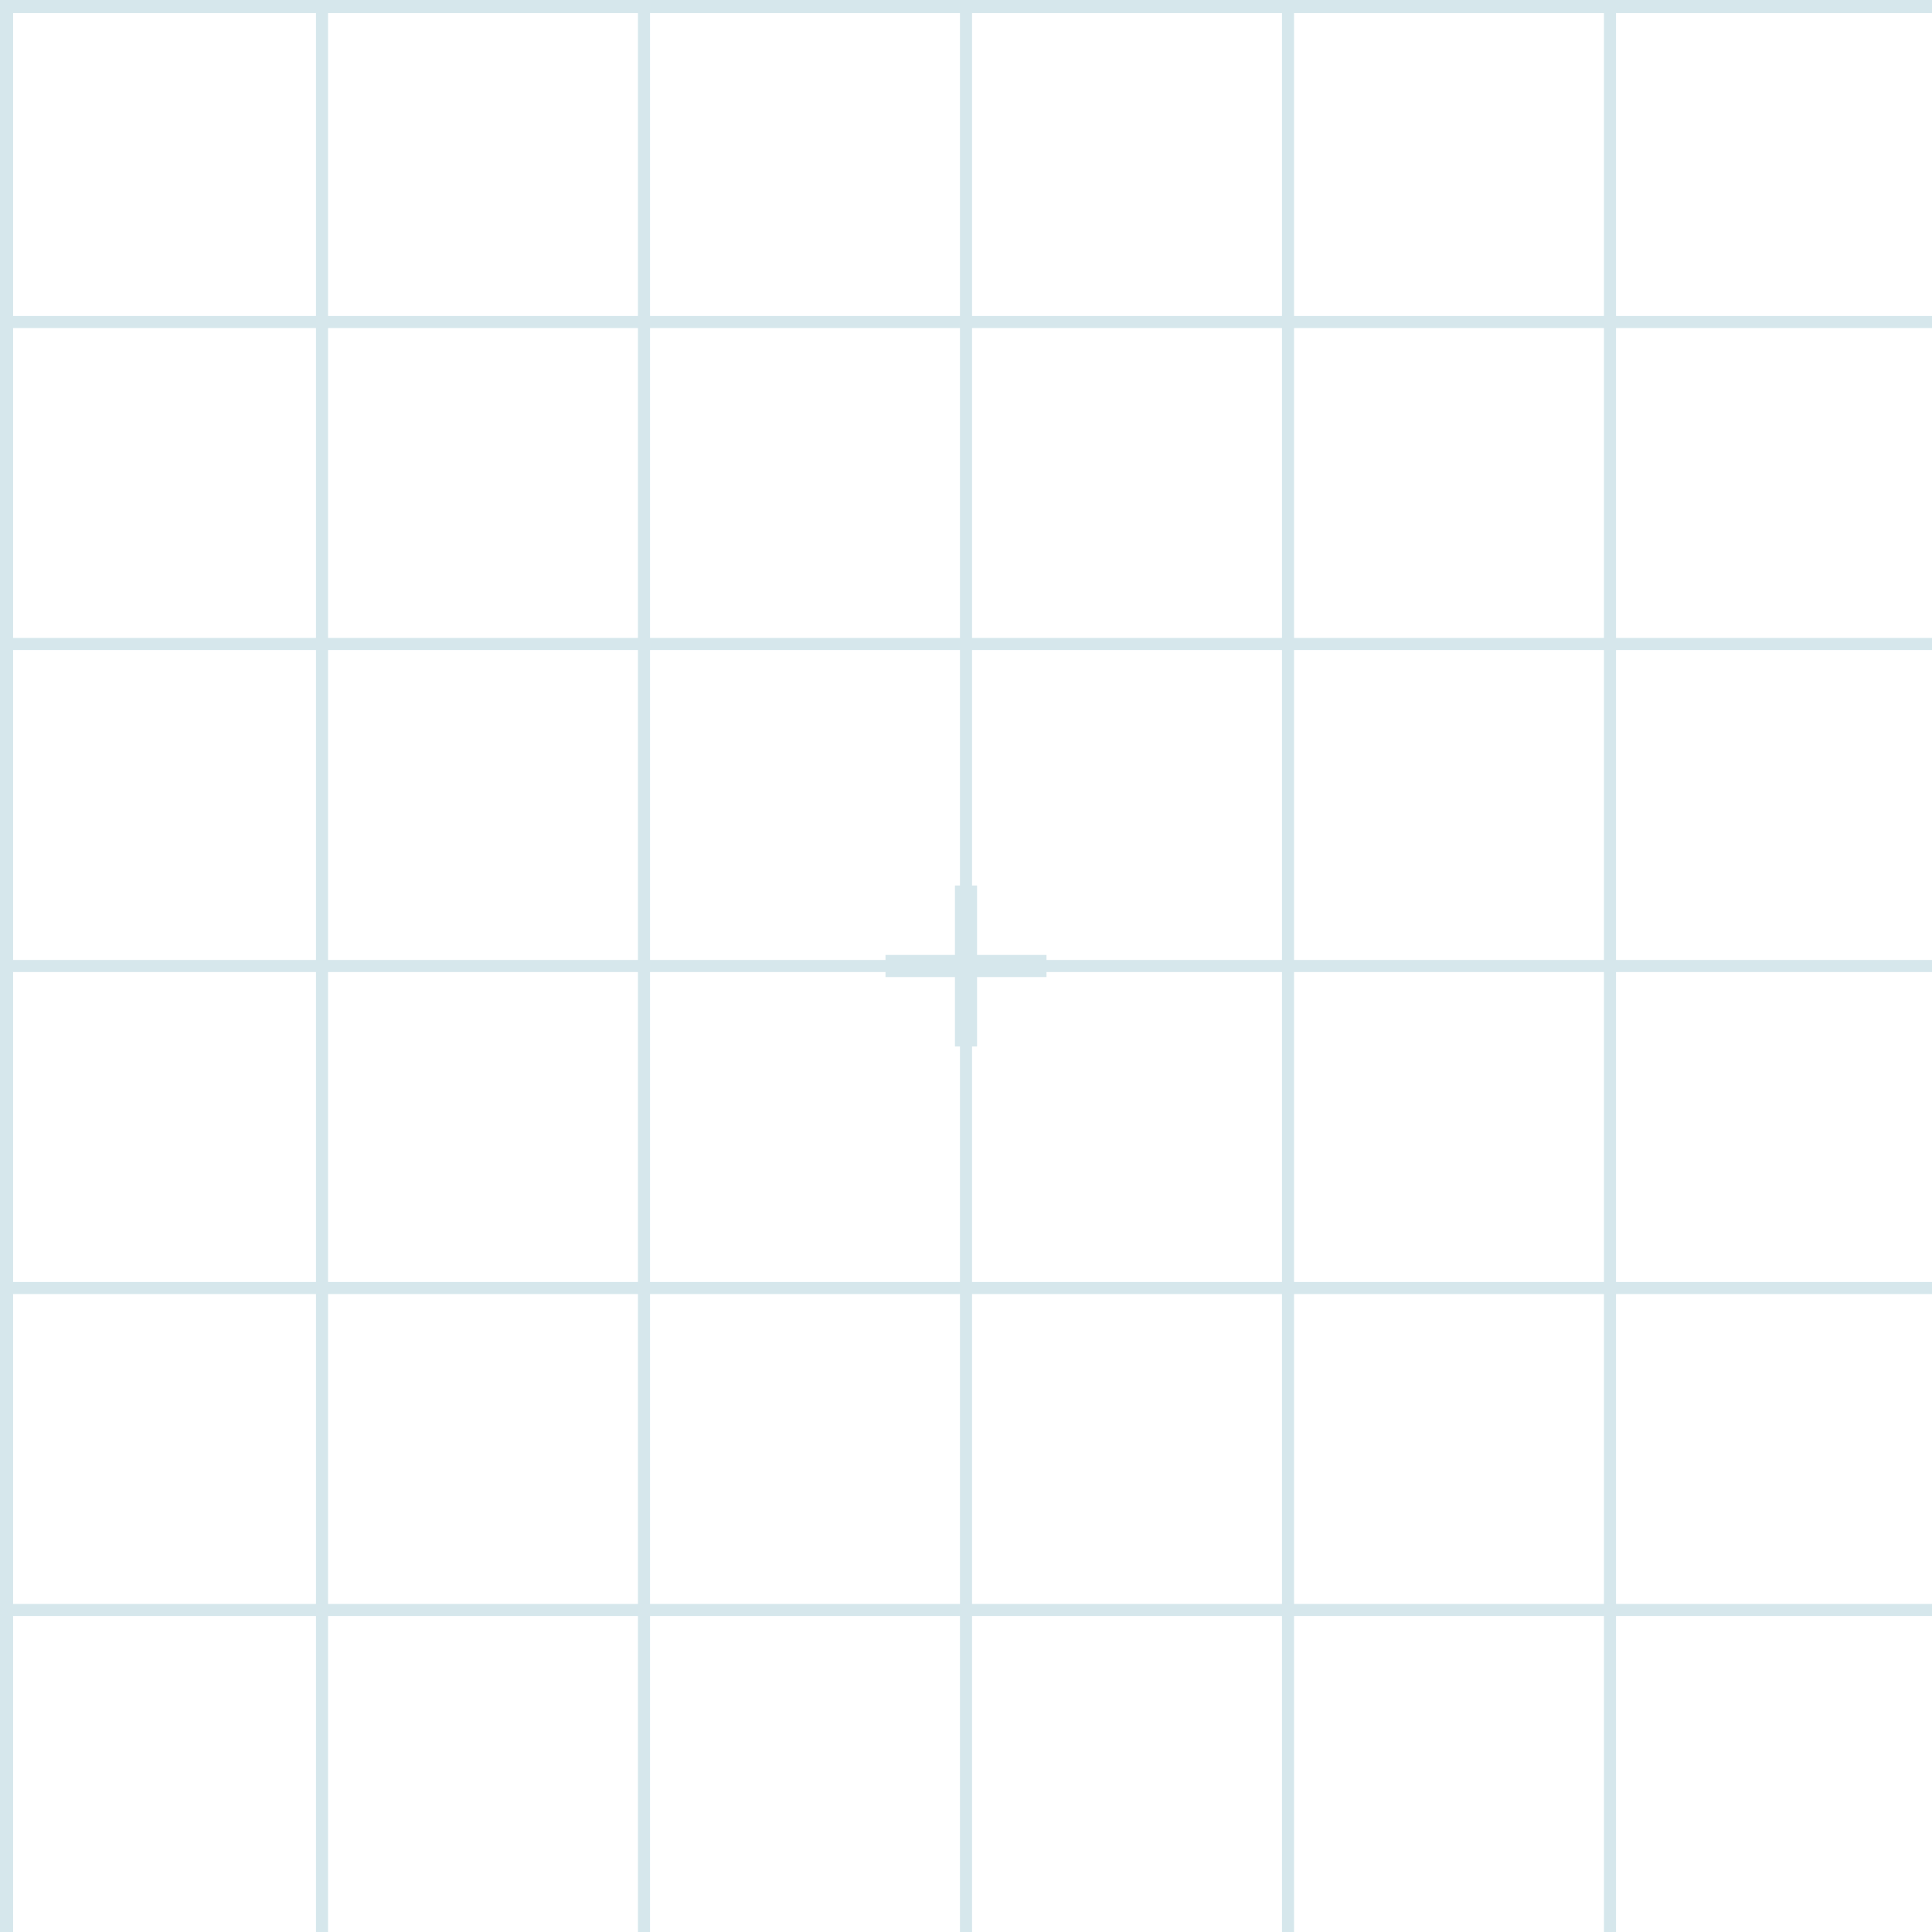
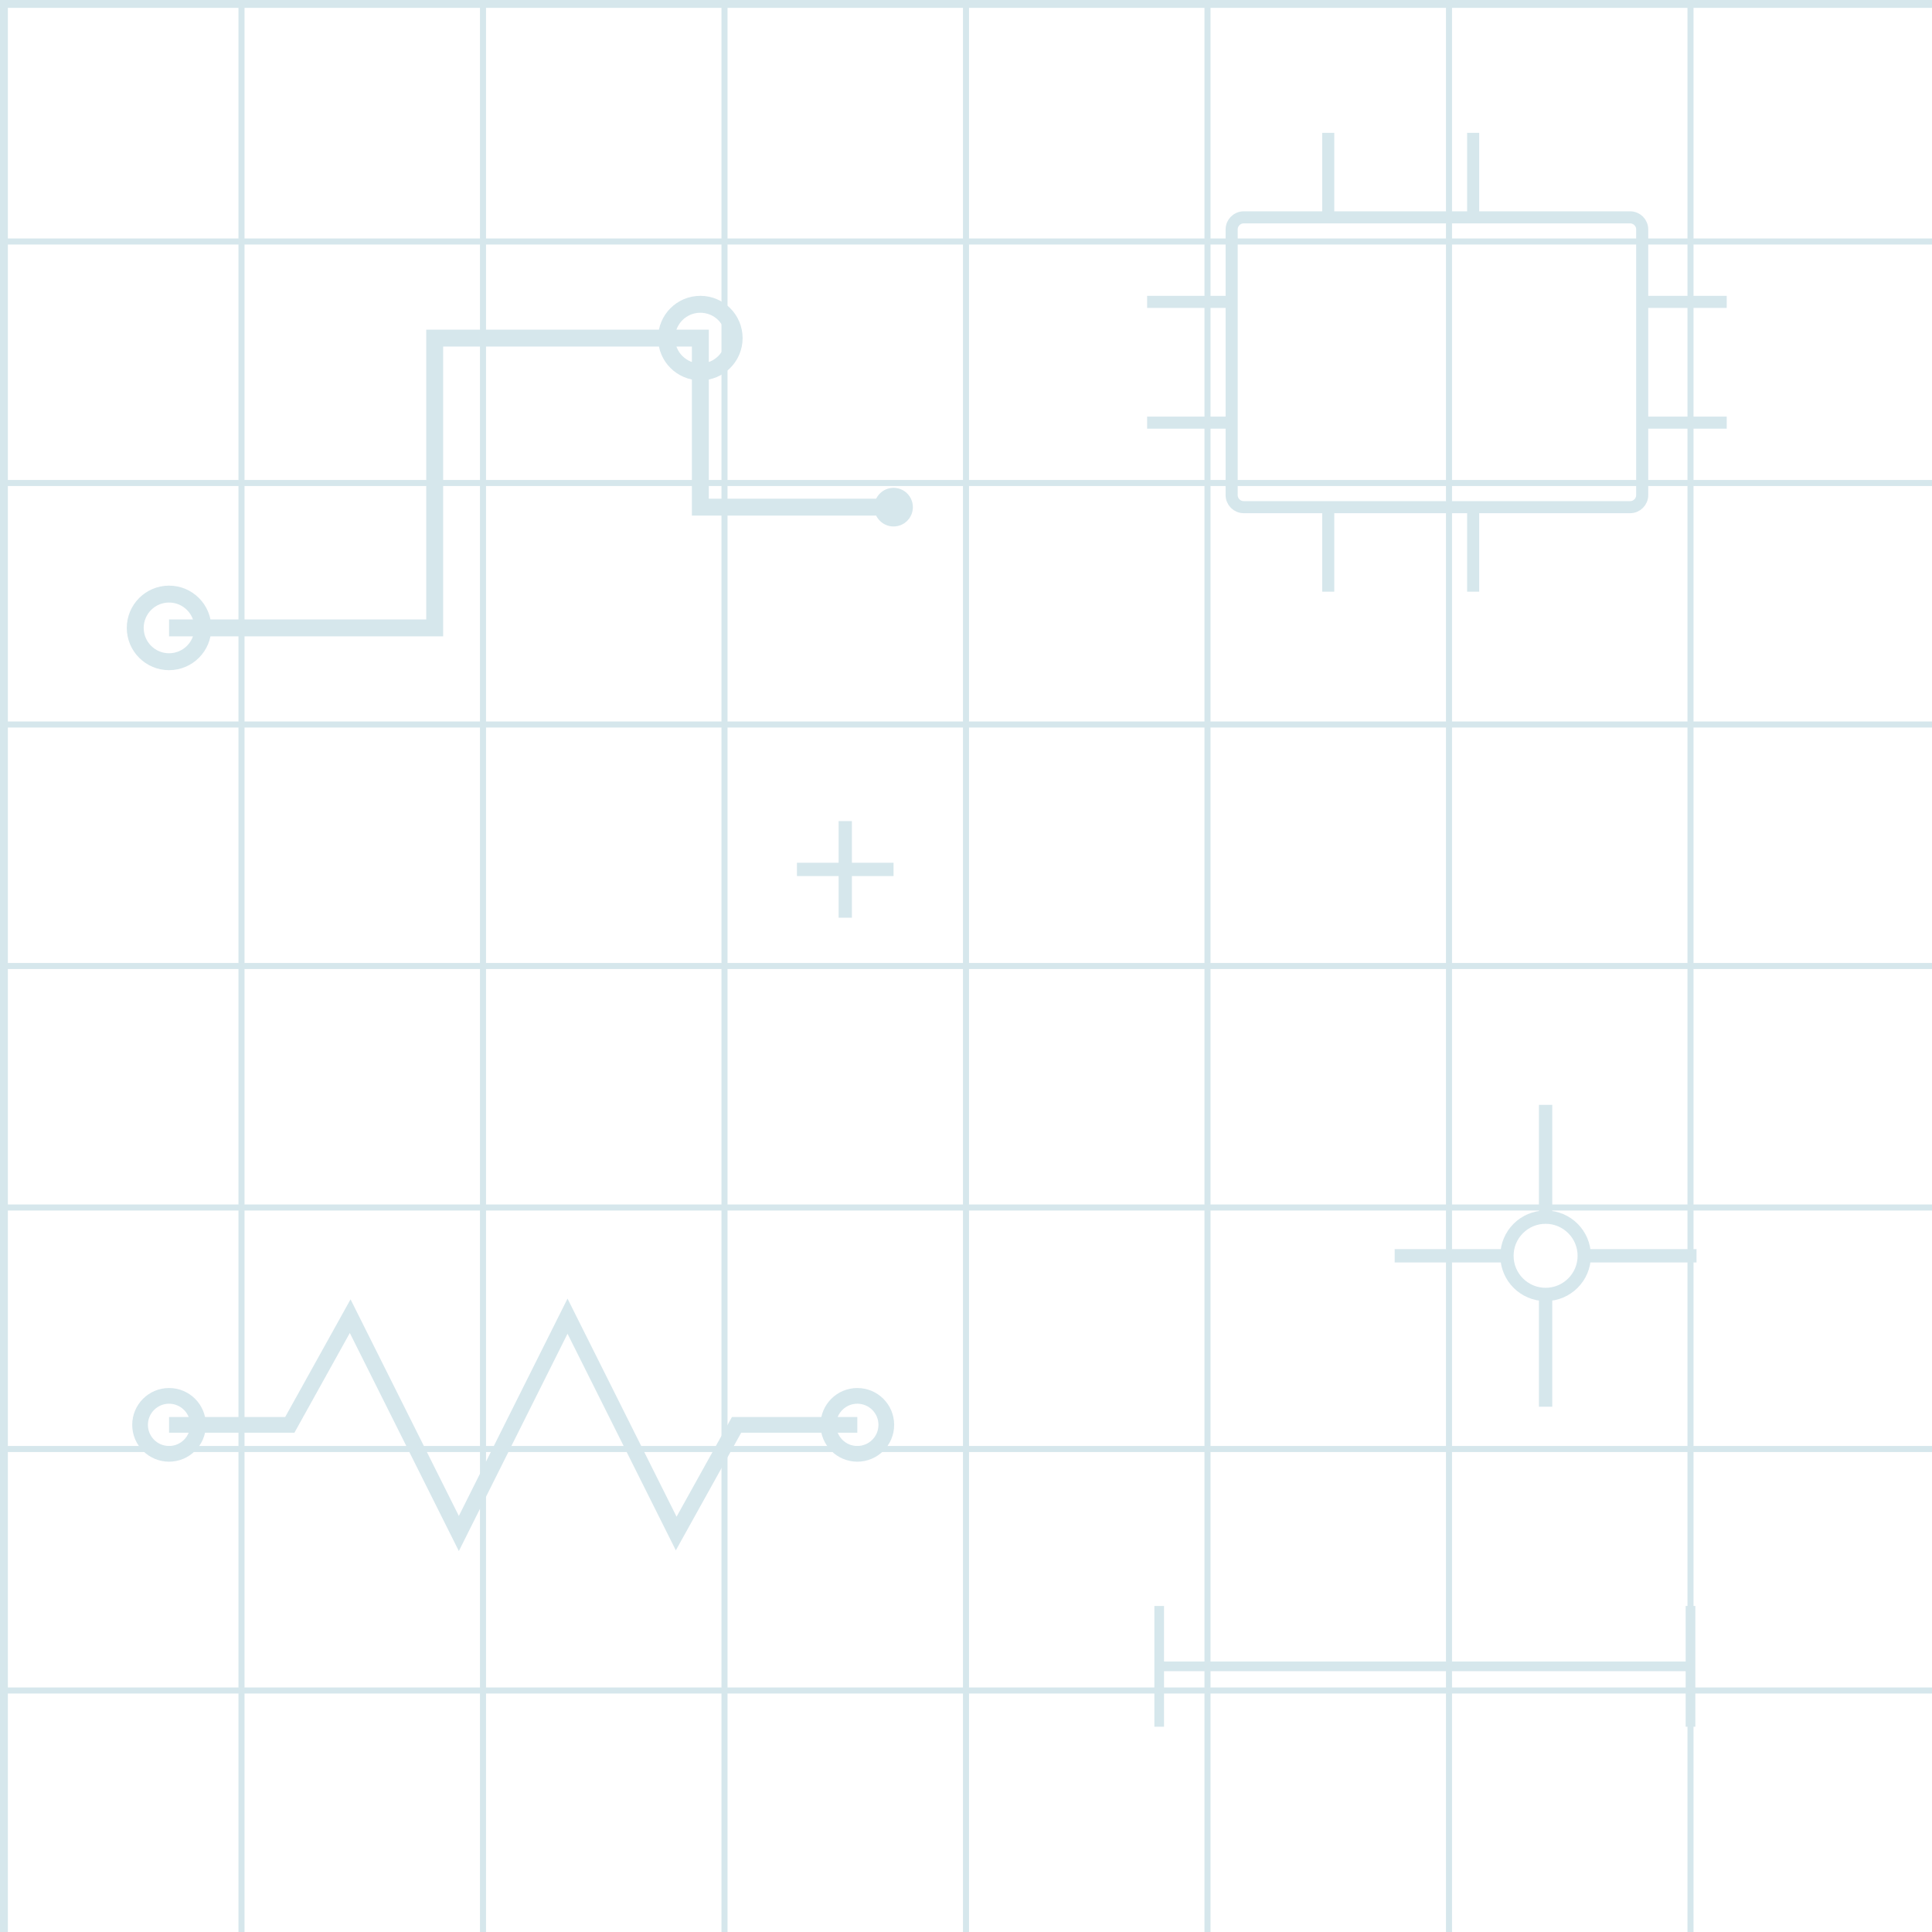
- <svg xmlns="http://www.w3.org/2000/svg" width="96" height="96" viewBox="0 0 96 96">
+ <svg xmlns="http://www.w3.org/2000/svg" width="160" height="160" viewBox="0 0 160 160">
  <g opacity="0.17" fill="none" stroke="#0b6f8f">
-     <g stroke-width="0.6">
-       <path d="M16 0 v96 M32 0 v96 M48 0 v96 M64 0 v96 M80 0 v96" />
-       <path d="M0 16 h96 M0 32 h96 M0 48 h96 M0 64 h96 M0 80 h96" />
+     <g stroke-width="0.5">
+       <path d="M20 0 v160 M40 0 v160 M60 0 v160 M80 0 v160 M100 0 v160 M120 0 v160 M140 0 v160" />
+       <path d="M0 20 h160 M0 40 h160 M0 60 h160 M0 80 h160 M0 100 h160 M0 120 h160 M0 140 h160" />
    </g>
    <g stroke-width="1.3">
-       <path d="M0 0 v96" />
-       <path d="M0 0 h96" />
+       <path d="M0 0 v160" />
+       <path d="M0 0 h160" />
+     </g>
+     <g stroke-width="1.4">
+       <path d="M14 52 h22 v-24 h22 v14 h16" />
+       <circle cx="14" cy="52" r="2.8" />
+       <circle cx="58" cy="28" r="2.8" />
+       <circle cx="74" cy="42" r="1.6" fill="#0b6f8f" stroke="none" />
    </g>
    <g stroke-width="1.1">
-       <path d="M48 44 v8 M44 48 h8" />
+       <path d="M70 68 v8 M66 72 h8" />
+     </g>
+     <g stroke-width="1">
+       <rect x="102" y="18" width="34" height="24" rx="1" />
+       <path d="M102 25 h-7 M102 35 h-7 M136 25 h7 M136 35 h7                M110 18 v-7 M122 18 v-7 M110 42 v7 M122 42 v7" />
+     </g>
+     <g stroke-width="1.3">
+       <path d="M14 118 h10 l5 -9 l9 18 l9 -18 l9 18 l5 -9 h10" />
+       <circle cx="14" cy="118" r="2.4" />
+       <circle cx="71" cy="118" r="2.4" />
+     </g>
+     <g stroke-width="0.8">
+       <path d="M96 138 h44" />
+       <path d="M96 133 v10 M140 133 v10" />
+     </g>
+     <g stroke-width="1.1">
+       <circle cx="128" cy="104" r="3.2" />
+       <path d="M128 100.5 v-9 M128 107.5 v9 M124.5 104 h-9 M131.5 104 h9" />
    </g>
  </g>
</svg>
